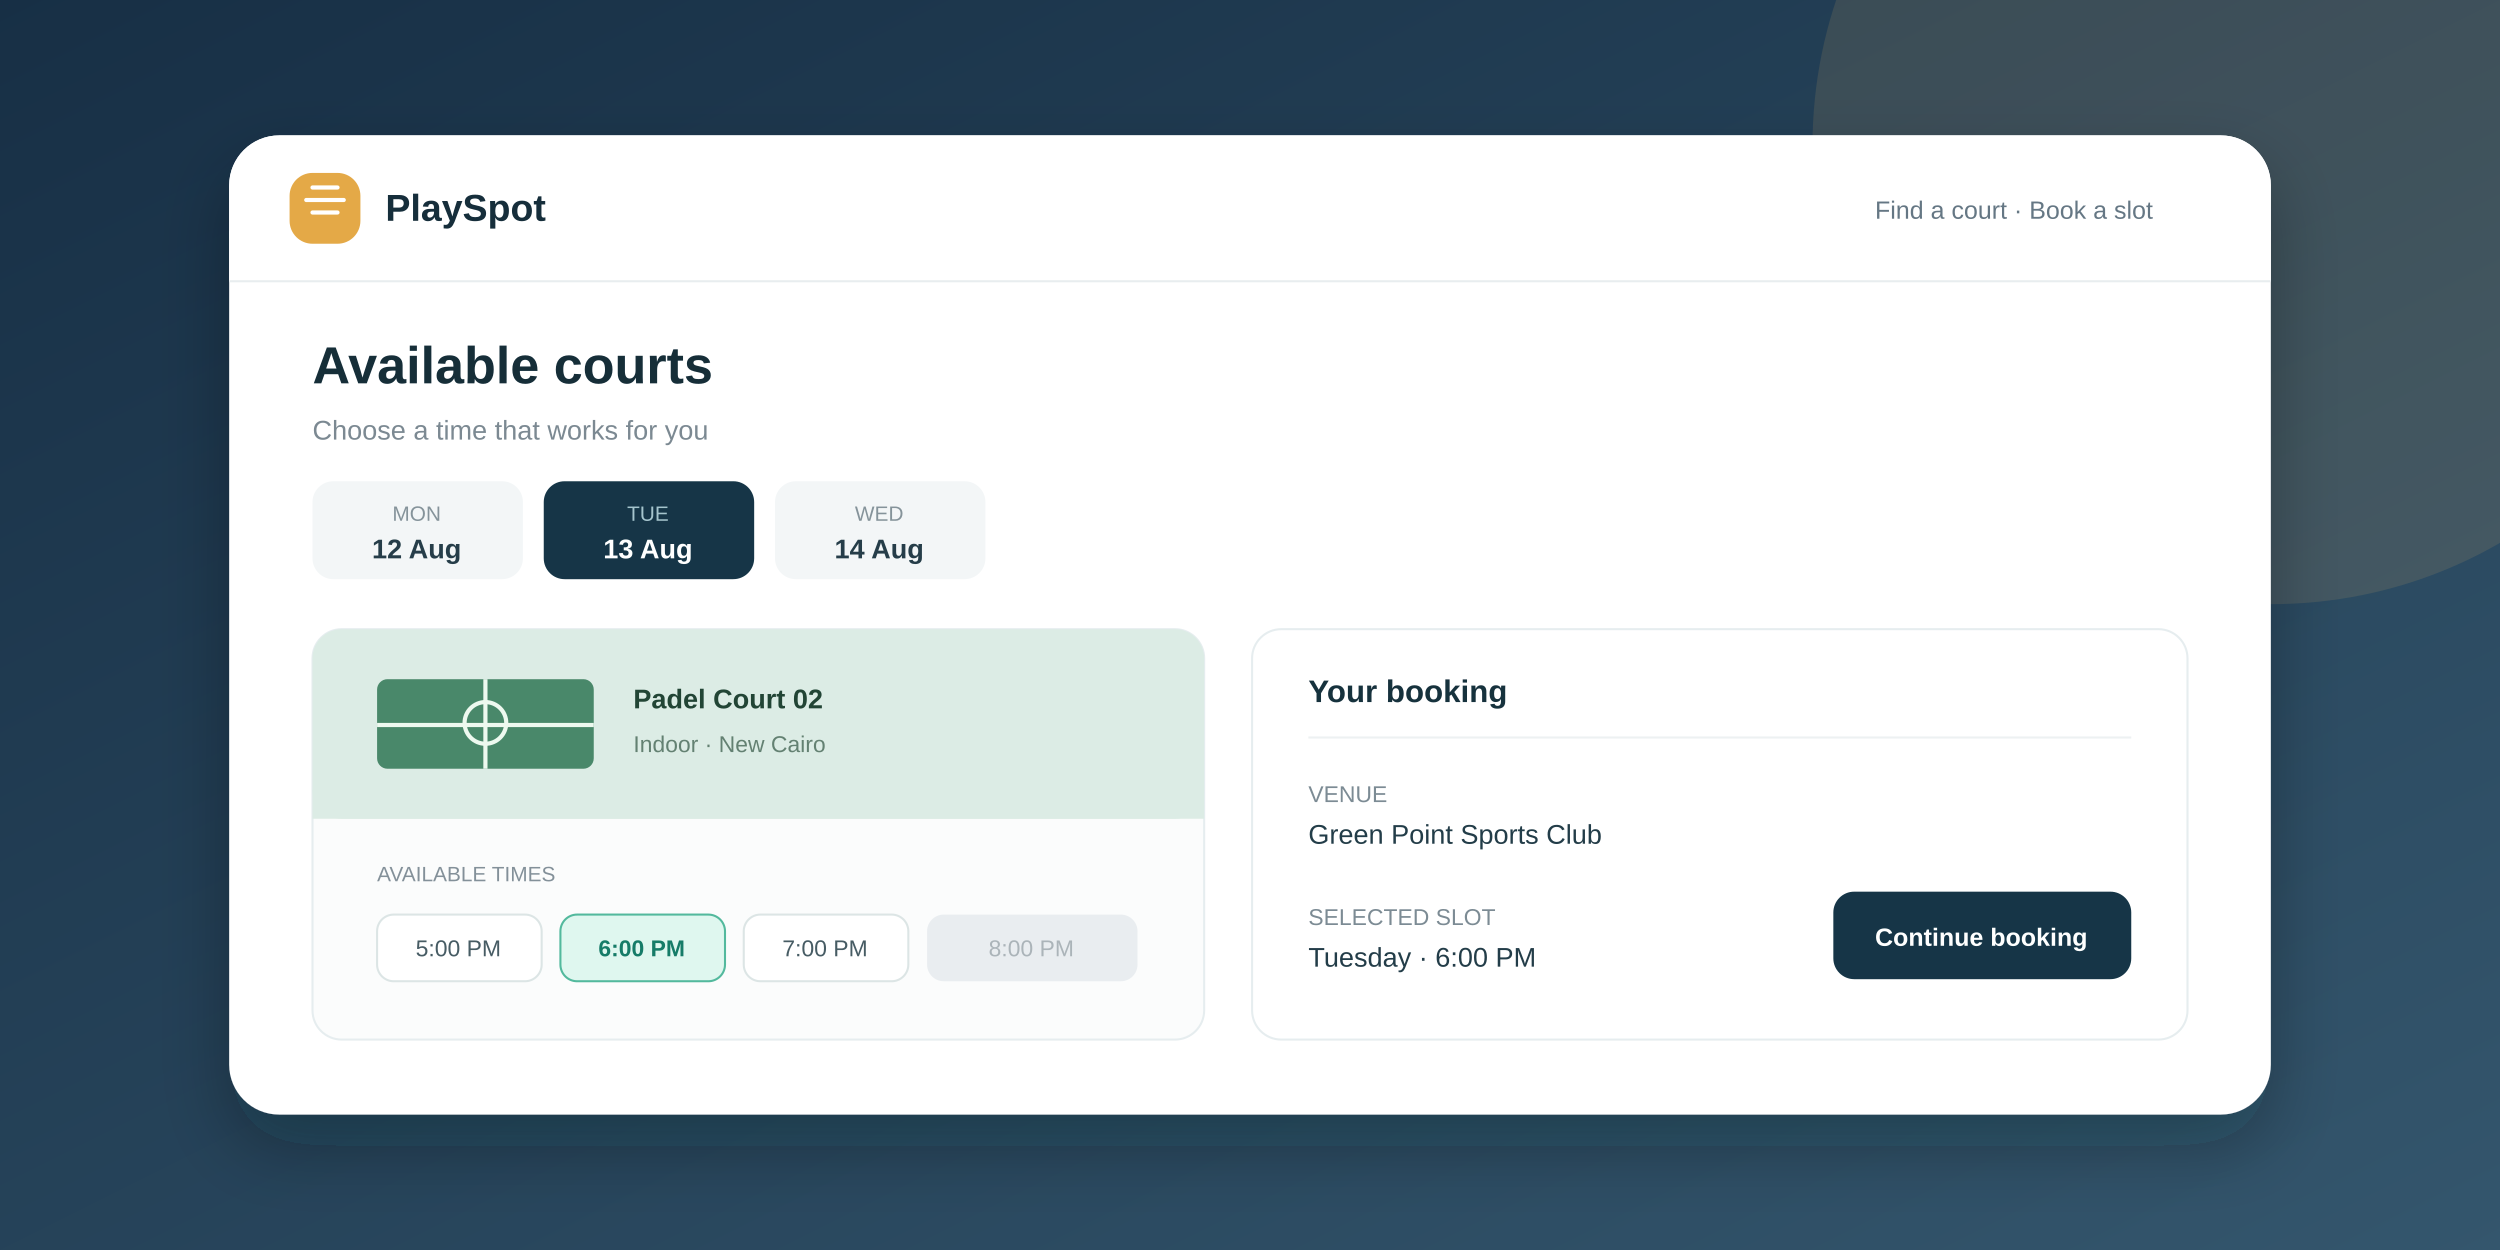
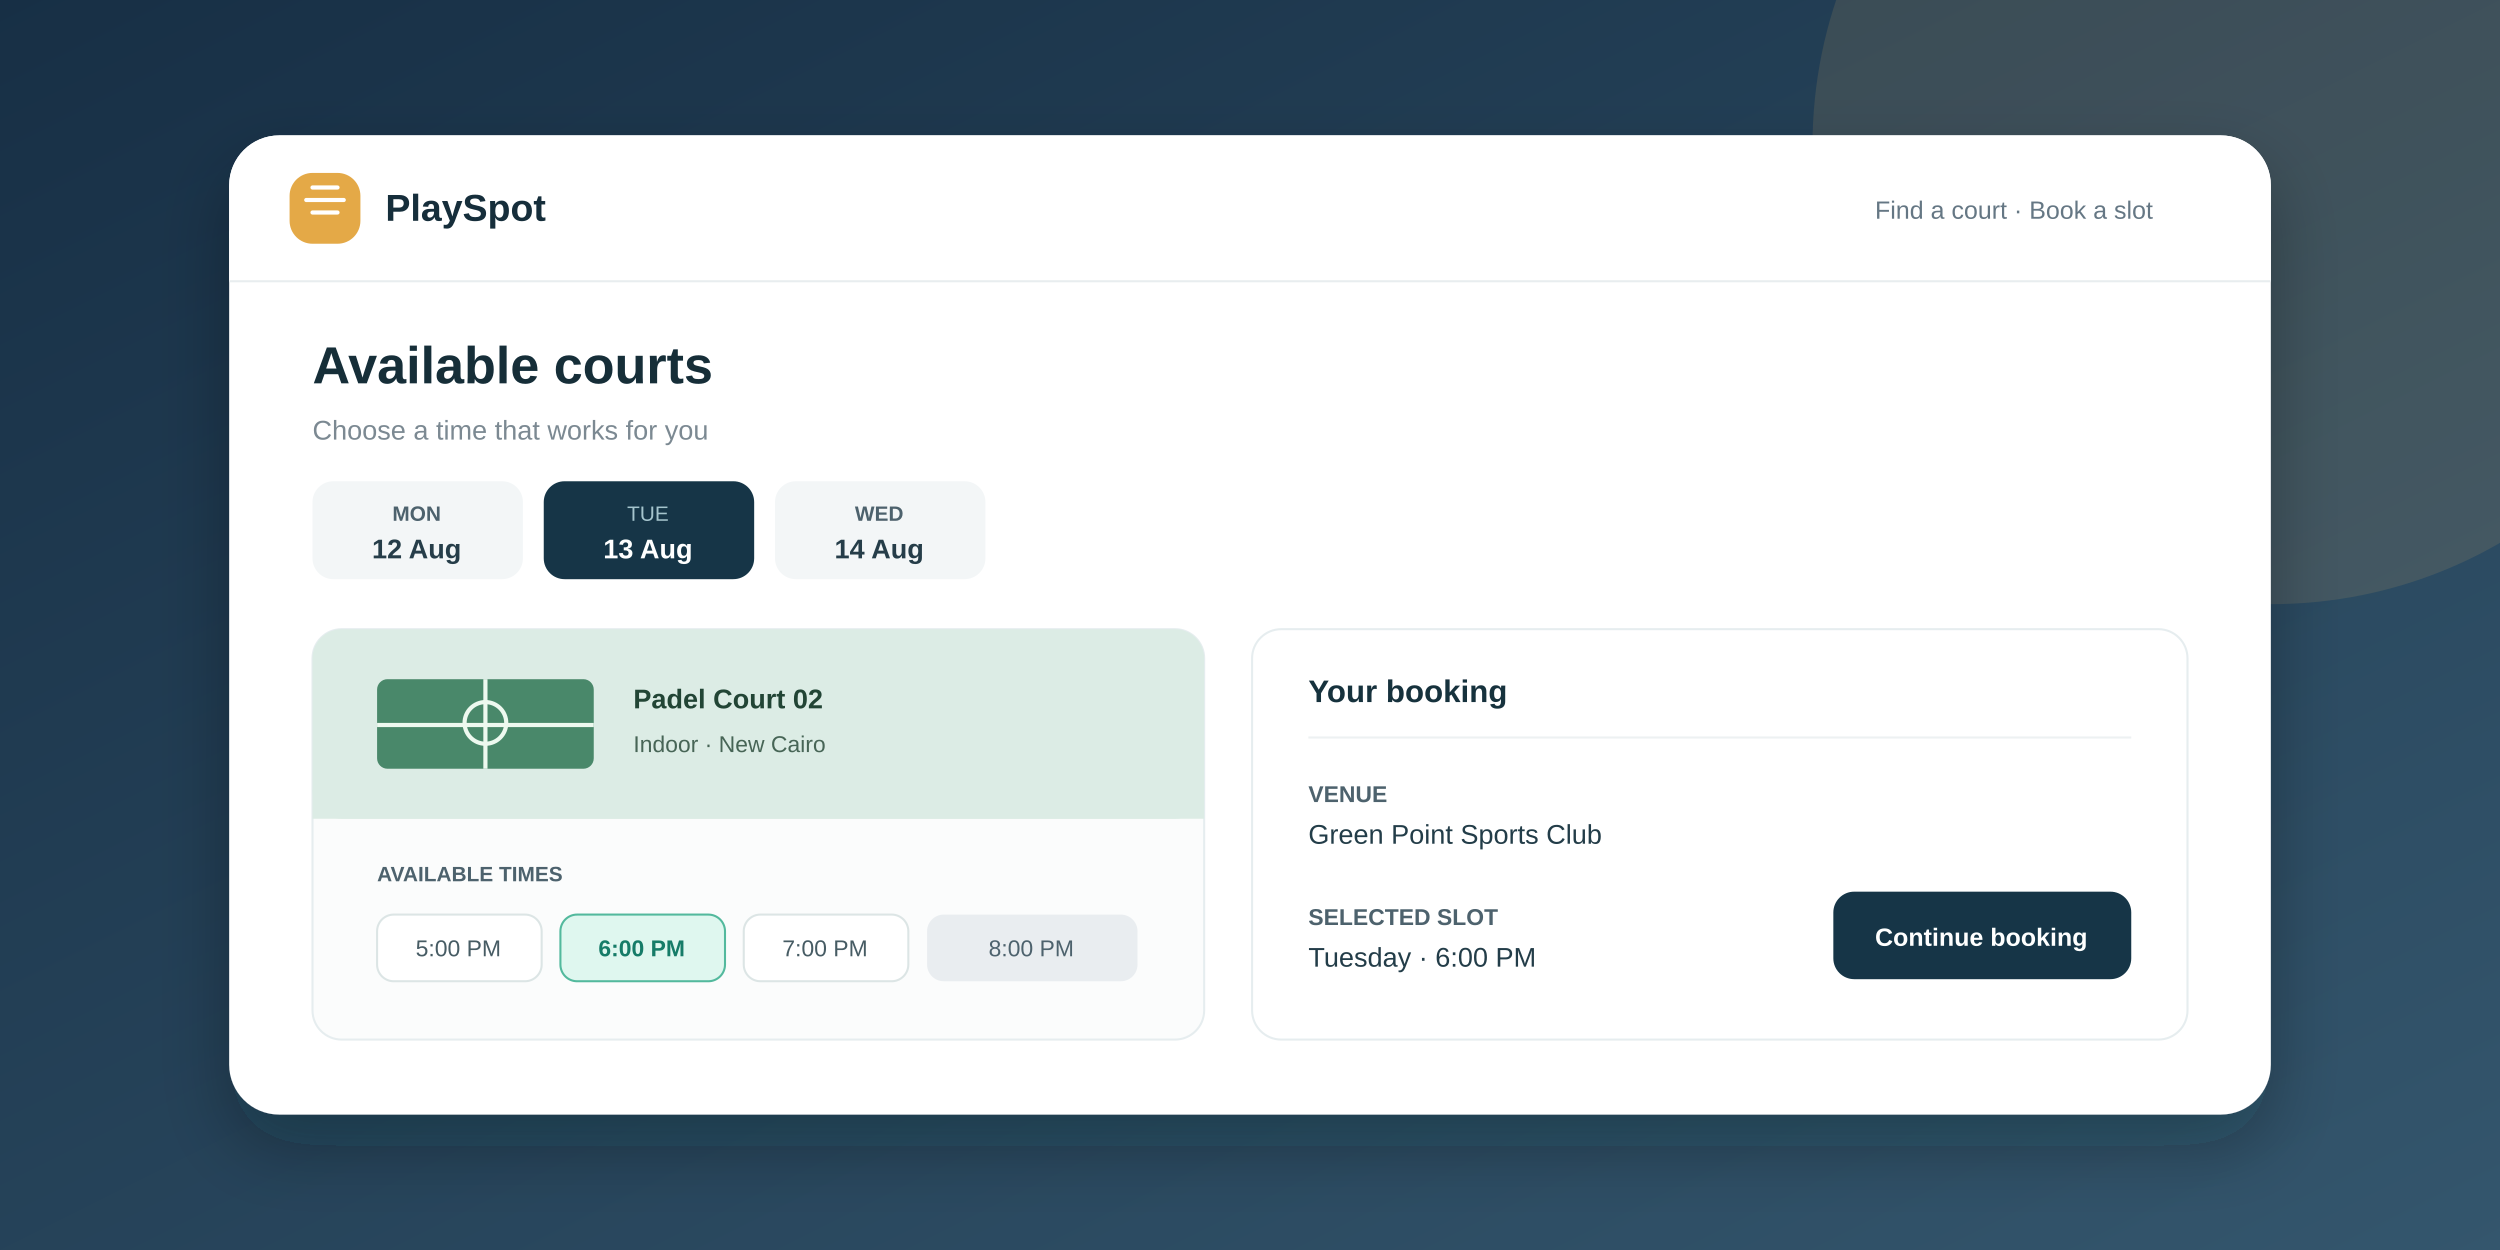
<svg xmlns="http://www.w3.org/2000/svg" width="1200" height="600" viewBox="0 0 1200 600">
  <defs>
    <linearGradient id="bg" x2="1" y2="1">
      <stop stop-color="#172f45" />
      <stop offset="1" stop-color="#34566d" />
    </linearGradient>
    <filter id="s" x="-20%" y="-20%" width="140%" height="150%">
      <feDropShadow dx="0" dy="15" stdDeviation="17" flood-color="#071723" flood-opacity=".3" />
    </filter>
  </defs>
  <rect width="1200" height="600" fill="url(#bg)" />
  <circle cx="1090" cy="70" r="220" fill="#f7bd62" opacity=".12" />
  <g filter="url(#s)">
    <rect x="110" y="65" width="980" height="470" rx="24" fill="#fff" />
    <rect x="110" y="65" width="980" height="70" rx="24" fill="#fff" />
    <path d="M110 111v24h980v-24" fill="#fff" />
    <rect x="139" y="83" width="34" height="34" rx="11" fill="#e4a947" />
    <path d="M147 96h18m-15-6h12m-12 12h12" stroke="#fff" stroke-width="2" stroke-linecap="round" />
    <text x="185" y="106" fill="#152d3a" font-family="Arial,sans-serif" font-size="18" font-weight="700">PlaySpot</text>
    <text x="900" y="105" fill="#657784" font-family="Arial,sans-serif" font-size="12">Find a court · Book a slot</text>
    <path d="M110 135h980" stroke="#e8edef" />
    <text x="150" y="184" fill="#142d39" font-family="Arial,sans-serif" font-size="25" font-weight="700">Available courts</text>
    <text x="150" y="211" fill="#7b8992" font-family="Arial,sans-serif" font-size="13">Choose a time that works for you</text>
    <rect x="150" y="231" width="101" height="47" rx="10" fill="#f3f6f7" />
-     <text x="200" y="250" text-anchor="middle" fill="#85939a" font-family="Arial,sans-serif" font-size="10">MON</text>
+     <text x="200" y="250" text-anchor="middle" fill="#4d626d" font-family="Arial,sans-serif" font-size="10" font-weight="600">MON</text>
    <text x="200" y="268" text-anchor="middle" fill="#253e49" font-family="Arial,sans-serif" font-size="13" font-weight="700">12 Aug</text>
    <rect x="261" y="231" width="101" height="47" rx="10" fill="#143647" />
    <text x="311" y="250" text-anchor="middle" fill="#a6c4cd" font-family="Arial,sans-serif" font-size="10">TUE</text>
    <text x="311" y="268" text-anchor="middle" fill="#fff" font-family="Arial,sans-serif" font-size="13" font-weight="700">13 Aug</text>
    <rect x="372" y="231" width="101" height="47" rx="10" fill="#f3f6f7" />
-     <text x="422" y="250" text-anchor="middle" fill="#85939a" font-family="Arial,sans-serif" font-size="10">WED</text>
+     <text x="422" y="250" text-anchor="middle" fill="#4d626d" font-family="Arial,sans-serif" font-size="10" font-weight="600">WED</text>
    <text x="422" y="268" text-anchor="middle" fill="#253e49" font-family="Arial,sans-serif" font-size="13" font-weight="700">14 Aug</text>
    <rect x="150" y="302" width="428" height="197" rx="14" fill="#fbfcfc" stroke="#e6edef" />
    <rect x="150" y="302" width="428" height="91" rx="14" fill="#dcece5" />
    <path d="M150 379v14h428v-14" fill="#dcece5" />
    <rect x="181" y="326" width="104" height="43" rx="5" fill="#4a886a" />
    <path d="M233 326v43m-52-21h104" stroke="#edf9ef" stroke-width="2" />
    <circle cx="233" cy="347" r="10" fill="none" stroke="#edf9ef" stroke-width="2" />
    <text x="304" y="340" fill="#214435" font-family="Arial,sans-serif" font-size="13" font-weight="700">Padel Court 02</text>
-     <text x="304" y="361" fill="#648172" font-family="Arial,sans-serif" font-size="11">Indoor · New Cairo</text>
-     <text x="181" y="423" fill="#839099" font-family="Arial,sans-serif" font-size="10">AVAILABLE TIMES</text>
+     <text x="304" y="361" fill="#476556" font-family="Arial,sans-serif" font-size="11">Indoor · New Cairo</text>
+     <text x="181" y="423" fill="#4d626d" font-family="Arial,sans-serif" font-size="10" font-weight="600">AVAILABLE TIMES</text>
    <rect x="181" y="439" width="79" height="32" rx="8" fill="#fff" stroke="#dce5e5" />
    <text x="220" y="459" text-anchor="middle" fill="#465b64" font-family="Arial,sans-serif" font-size="11">5:00 PM</text>
    <rect x="269" y="439" width="79" height="32" rx="8" fill="#dff7ef" stroke="#52b99d" />
    <text x="308" y="459" text-anchor="middle" fill="#187b68" font-family="Arial,sans-serif" font-size="11" font-weight="700">6:00 PM</text>
    <rect x="357" y="439" width="79" height="32" rx="8" fill="#fff" stroke="#dce5e5" />
    <text x="396" y="459" text-anchor="middle" fill="#465b64" font-family="Arial,sans-serif" font-size="11">7:00 PM</text>
    <rect x="445" y="439" width="101" height="32" rx="8" fill="#e9edf0" />
-     <text x="495" y="459" text-anchor="middle" fill="#abb4b9" font-family="Arial,sans-serif" font-size="11">8:00 PM</text>
+     <text x="495" y="459" text-anchor="middle" fill="#4d626d" font-family="Arial,sans-serif" font-size="11">8:00 PM</text>
    <rect x="601" y="302" width="449" height="197" rx="14" fill="#fff" stroke="#e6edef" />
    <text x="628" y="337" fill="#18313d" font-family="Arial,sans-serif" font-size="15" font-weight="700">Your booking</text>
    <path d="M628 354h395" stroke="#edf1f2" />
-     <text x="628" y="385" fill="#7c8b94" font-family="Arial,sans-serif" font-size="11">VENUE</text>
+     <text x="628" y="385" fill="#4d626d" font-family="Arial,sans-serif" font-size="11" font-weight="600">VENUE</text>
    <text x="628" y="405" fill="#243d48" font-family="Arial,sans-serif" font-size="13">Green Point Sports Club</text>
-     <text x="628" y="444" fill="#7c8b94" font-family="Arial,sans-serif" font-size="11">SELECTED SLOT</text>
+     <text x="628" y="444" fill="#4d626d" font-family="Arial,sans-serif" font-size="11" font-weight="600">SELECTED SLOT</text>
    <text x="628" y="464" fill="#243d48" font-family="Arial,sans-serif" font-size="13">Tuesday · 6:00 PM</text>
    <rect x="880" y="428" width="143" height="42" rx="10" fill="#143647" />
    <text x="951" y="454" text-anchor="middle" fill="#fff" font-family="Arial,sans-serif" font-size="12" font-weight="700">Continue booking</text>
  </g>
</svg>
